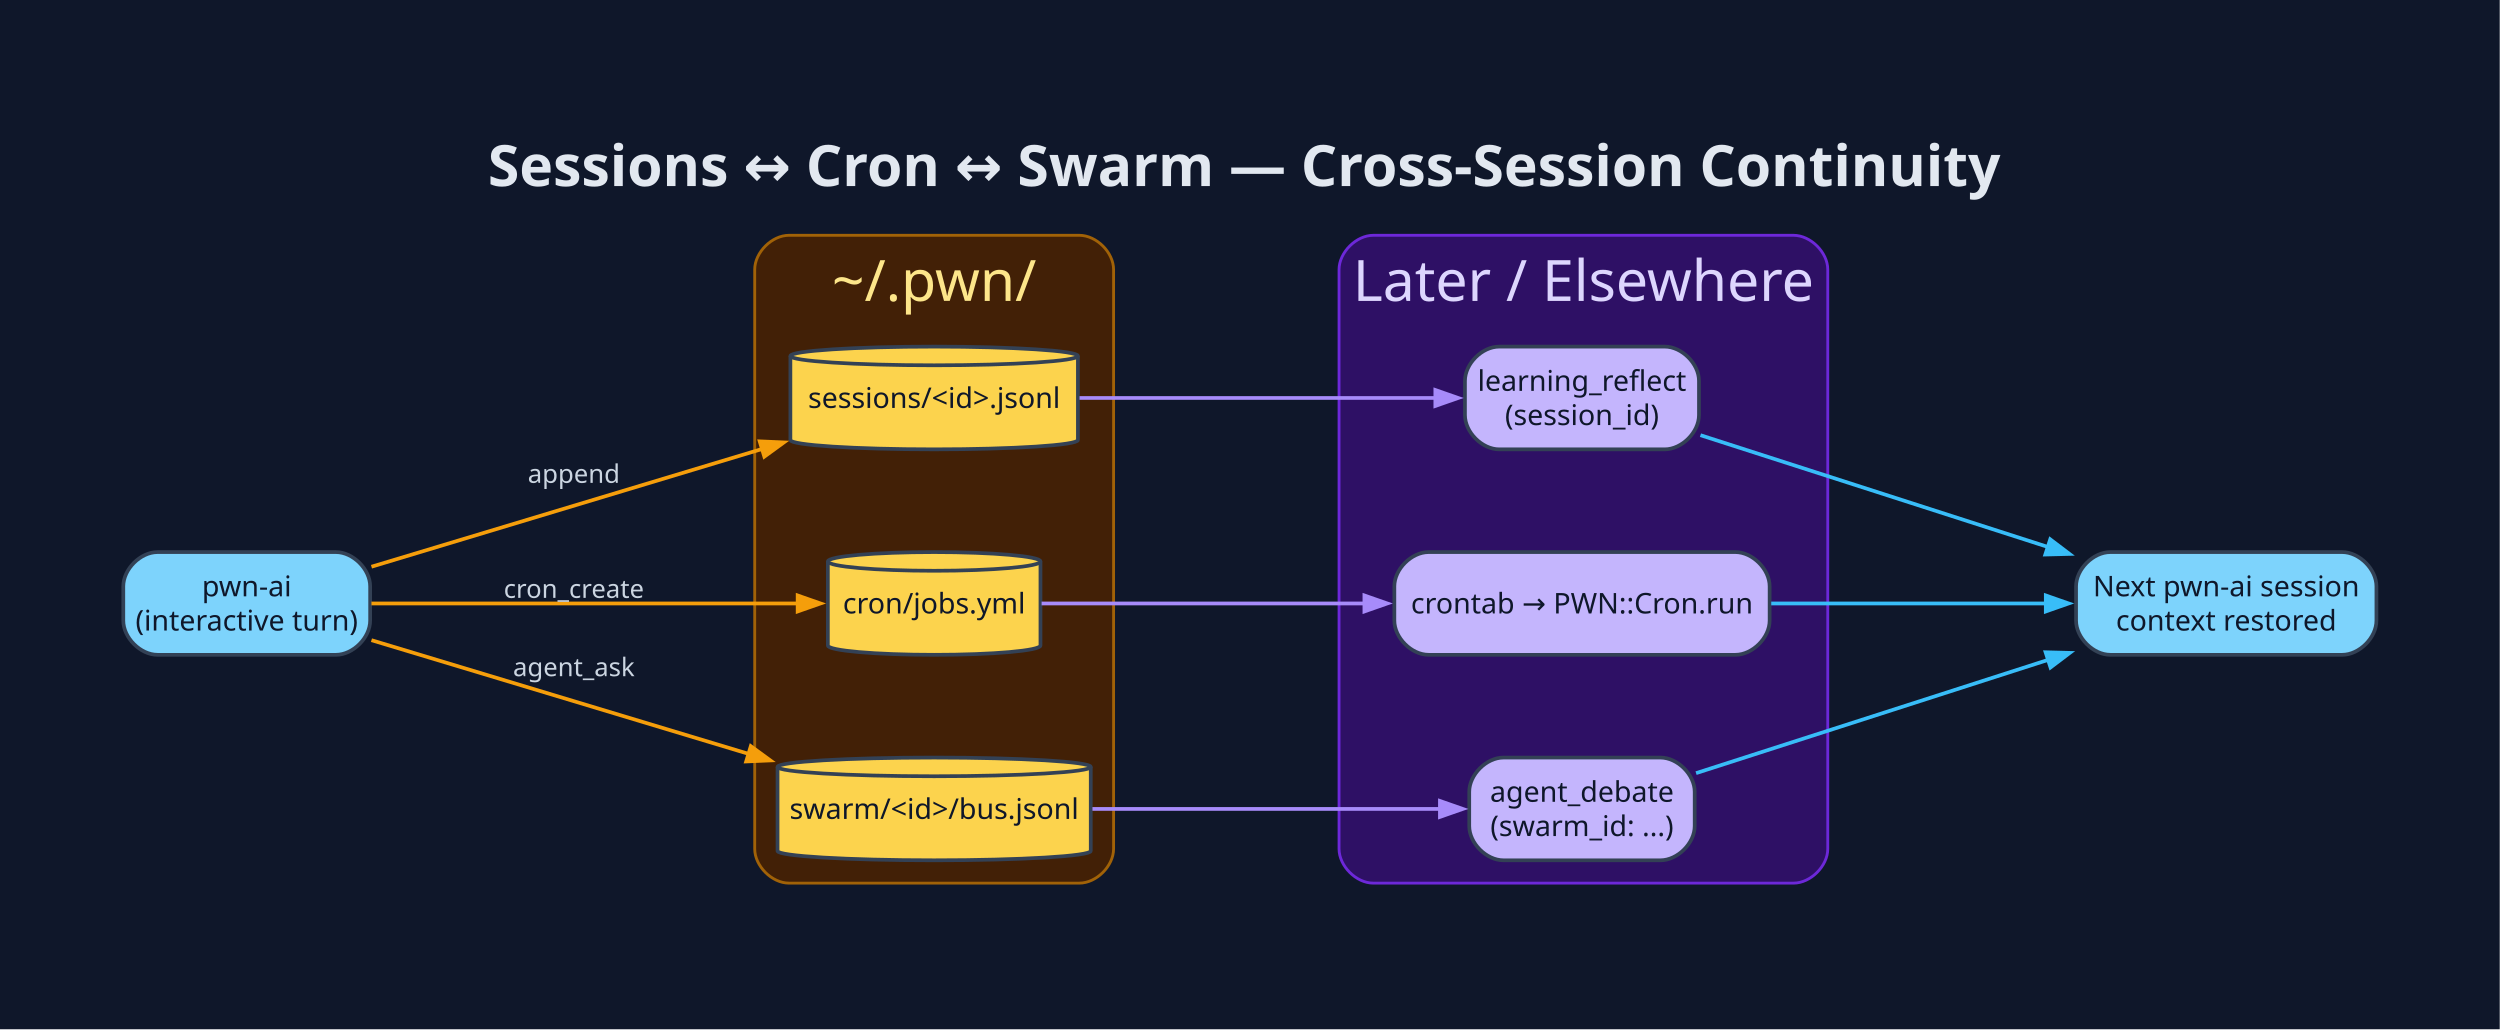
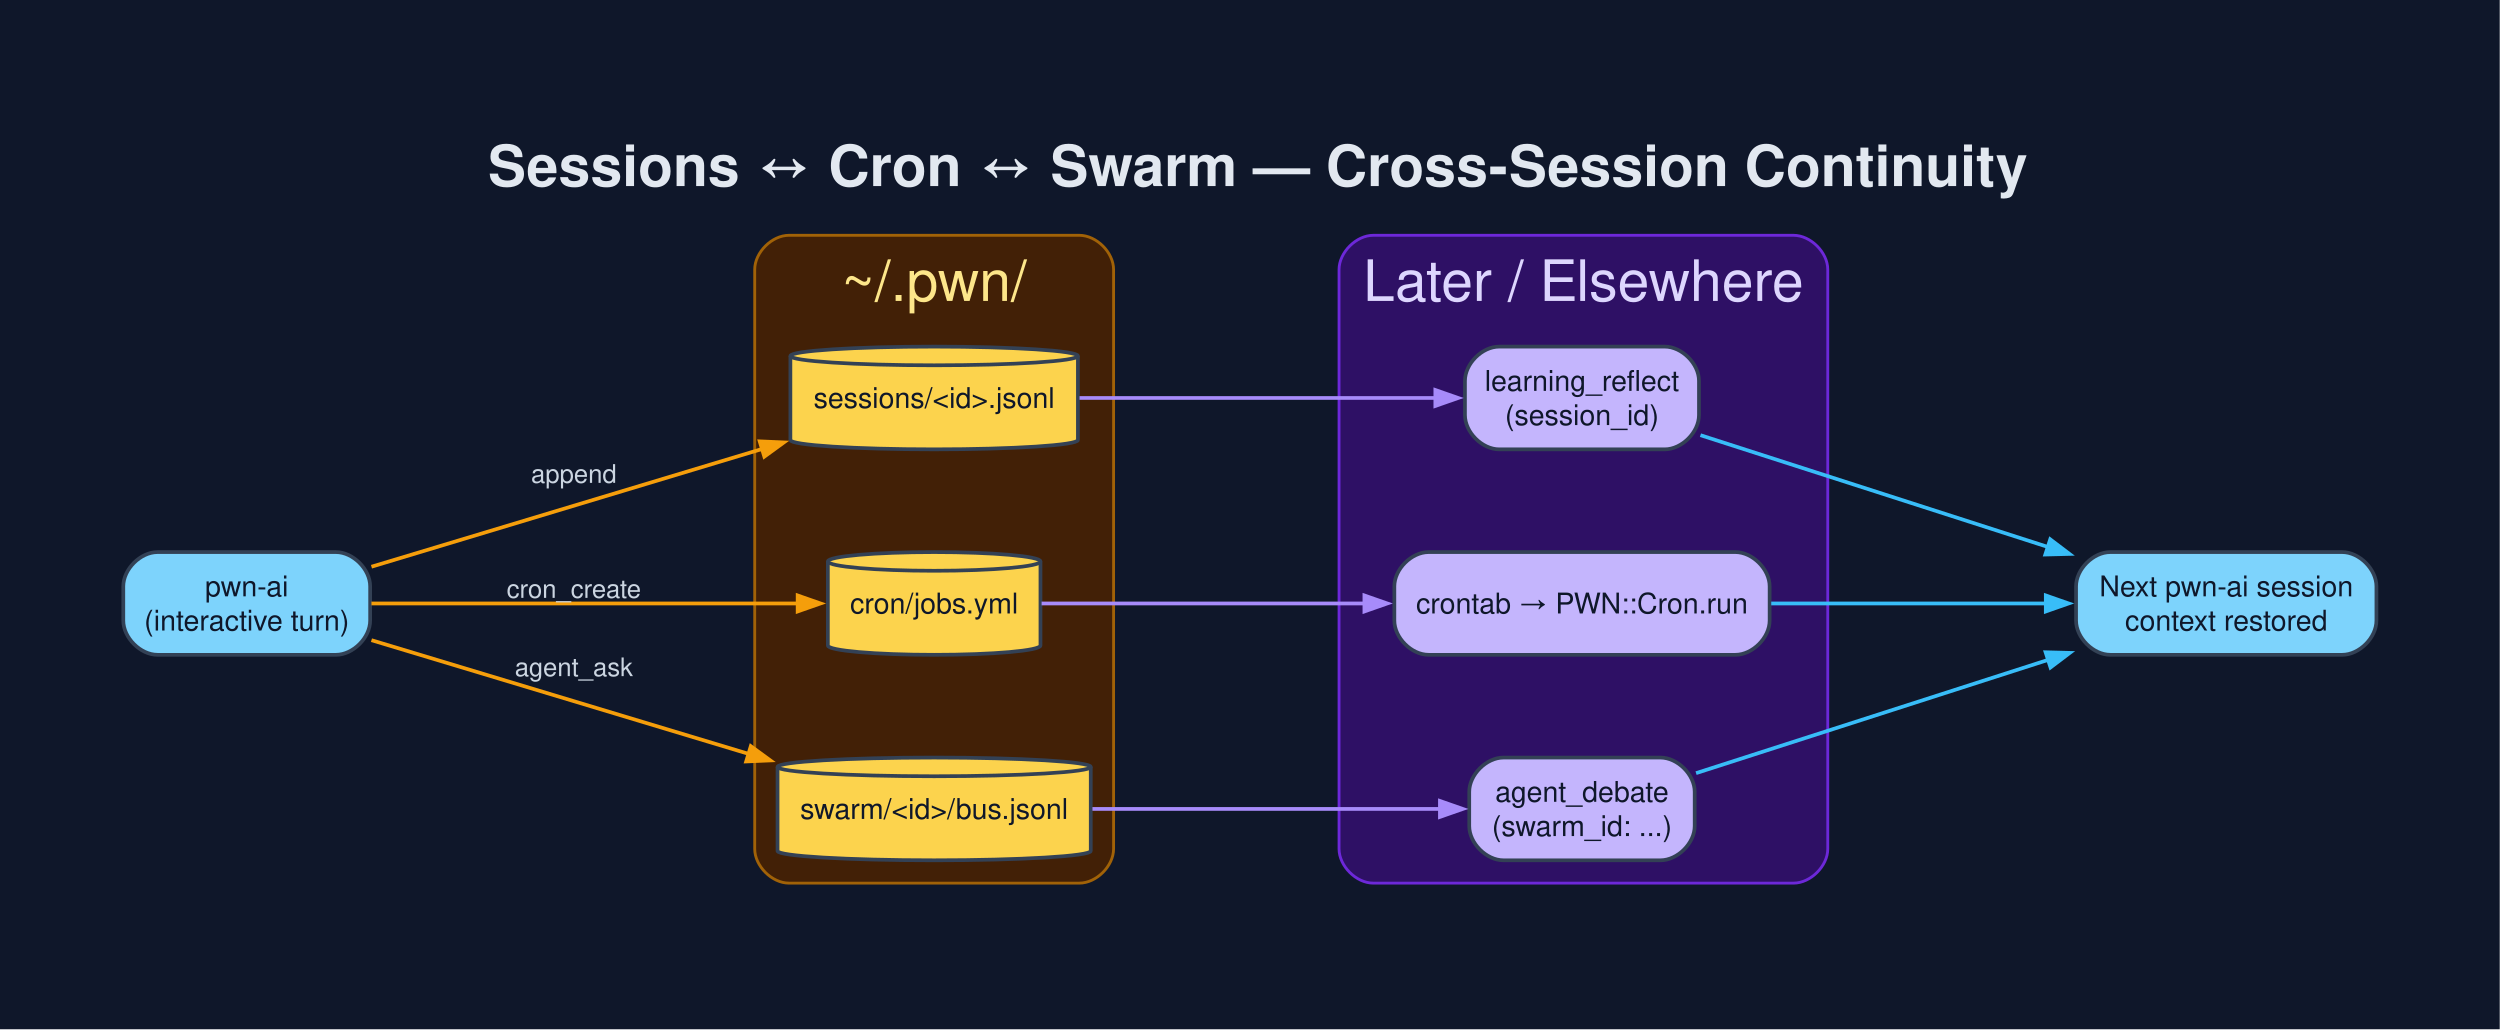
<svg xmlns="http://www.w3.org/2000/svg" width="876pt" height="361pt" viewBox="0.00 0.00 876.00 361.00">
  <g id="graph0" class="graph" transform="scale(1 1) rotate(0) translate(43.2 317.45)">
    <polygon fill="#0f172a" stroke="none" points="-43.2,43.2 -43.2,-317.45 832.7,-317.45 832.7,43.2 -43.2,43.2" />
-     <text xml:space="preserve" text-anchor="start" x="127.75" y="-252.25" font-family="sans-Serif" font-weight="bold" font-size="20.00" fill="#e2e8f0">Sessions ↔ Cron ↔ Swarm — Cross-Session Continuity</text>
+     <text xml:space="preserve" text-anchor="start" x="127.75" y="-252.25" font-family="Helvetica,sans-Serif" font-weight="bold" font-size="20.00" fill="#e2e8f0">Sessions ↔ Cron ↔ Swarm — Cross-Session Continuity</text>
    <g id="clust1" class="cluster">
      <path fill="#422006" stroke="#a16207" d="M233.25,-8C233.25,-8 335,-8 335,-8 341,-8 347,-14 347,-20 347,-20 347,-223 347,-223 347,-229 341,-235 335,-235 335,-235 233.25,-235 233.25,-235 227.25,-235 221.25,-229 221.25,-223 221.25,-223 221.25,-20 221.25,-20 221.25,-14 227.25,-8 233.25,-8" />
-       <text xml:space="preserve" text-anchor="middle" x="284.12" y="-212" font-family="sans-Serif" font-size="20.00" fill="#fde68a">~/.pwn/</text>
+       <text xml:space="preserve" text-anchor="middle" x="284.12" y="-212" font-family="Helvetica,sans-Serif" font-size="20.00" fill="#fde68a">~/.pwn/</text>
    </g>
    <g id="clust3" class="cluster">
      <path fill="#2e1065" stroke="#6d28d9" d="M438,-8C438,-8 585.25,-8 585.25,-8 591.25,-8 597.25,-14 597.25,-20 597.25,-20 597.25,-223 597.25,-223 597.25,-229 591.25,-235 585.25,-235 585.25,-235 438,-235 438,-235 432,-235 426,-229 426,-223 426,-223 426,-20 426,-20 426,-14 432,-8 438,-8" />
-       <text xml:space="preserve" text-anchor="middle" x="511.62" y="-212" font-family="sans-Serif" font-size="20.00" fill="#ddd6fe">Later / Elsewhere</text>
+       <text xml:space="preserve" text-anchor="middle" x="511.62" y="-212" font-family="Helvetica,sans-Serif" font-size="20.00" fill="#ddd6fe">Later / Elsewhere</text>
    </g>
    <g id="node1" class="node">
      <path fill="#7dd3fc" stroke="#334155" stroke-width="1.3" d="M74.5,-124C74.5,-124 12,-124 12,-124 6,-124 0,-118 0,-112 0,-112 0,-100 0,-100 0,-94 6,-88 12,-88 12,-88 74.5,-88 74.5,-88 80.5,-88 86.5,-94 86.5,-100 86.5,-100 86.5,-112 86.5,-112 86.5,-118 80.5,-124 74.5,-124" />
-       <text xml:space="preserve" text-anchor="middle" x="43.25" y="-108.5" font-family="sans-Serif" font-size="10.00" fill="#0f172a">pwn-ai</text>
-       <text xml:space="preserve" text-anchor="middle" x="43.25" y="-96.5" font-family="sans-Serif" font-size="10.00" fill="#0f172a">(interactive turn)</text>
+       <text xml:space="preserve" text-anchor="middle" x="43.25" y="-108.5" font-family="Helvetica,sans-Serif" font-size="10.00" fill="#0f172a">pwn-ai</text>
+       <text xml:space="preserve" text-anchor="middle" x="43.25" y="-96.5" font-family="Helvetica,sans-Serif" font-size="10.00" fill="#0f172a">(interactive turn)</text>
    </g>
    <g id="node2" class="node">
      <path fill="#fcd34d" stroke="#334155" stroke-width="1.3" d="M334.5,-192.73C334.5,-194.53 311.92,-196 284.12,-196 256.33,-196 233.75,-194.53 233.75,-192.73 233.75,-192.73 233.75,-163.27 233.75,-163.27 233.75,-161.47 256.33,-160 284.12,-160 311.92,-160 334.5,-161.47 334.5,-163.27 334.5,-163.27 334.5,-192.73 334.5,-192.73" />
      <path fill="none" stroke="#334155" stroke-width="1.3" d="M334.5,-192.73C334.5,-190.92 311.92,-189.45 284.12,-189.45 256.33,-189.45 233.75,-190.92 233.75,-192.73" />
-       <text xml:space="preserve" text-anchor="middle" x="284.12" y="-174.5" font-family="sans-Serif" font-size="10.00" fill="#0f172a">sessions/&lt;id&gt;.jsonl</text>
+       <text xml:space="preserve" text-anchor="middle" x="284.12" y="-174.5" font-family="Helvetica,sans-Serif" font-size="10.00" fill="#0f172a">sessions/&lt;id&gt;.jsonl</text>
    </g>
    <g id="edge1" class="edge">
      <path fill="none" stroke="#f59e0b" stroke-width="1.3" d="M86.96,-118.87C125.13,-130.38 181.45,-147.35 223.96,-160.17" />
      <polygon fill="#f59e0b" stroke="#f59e0b" stroke-width="1.3" points="223,-162.8 231.47,-162.43 224.62,-157.44 223,-162.8" />
-       <text xml:space="preserve" text-anchor="middle" x="157.88" y="-148.26" font-family="sans-Serif" font-size="9.00" fill="#cbd5e1">append</text>
+       <text xml:space="preserve" text-anchor="middle" x="157.88" y="-148.26" font-family="Helvetica,sans-Serif" font-size="9.00" fill="#cbd5e1">append</text>
    </g>
    <g id="node3" class="node">
      <path fill="#fcd34d" stroke="#334155" stroke-width="1.3" d="M321.38,-120.73C321.38,-122.53 304.68,-124 284.12,-124 263.57,-124 246.88,-122.53 246.88,-120.73 246.88,-120.73 246.88,-91.27 246.88,-91.27 246.88,-89.47 263.57,-88 284.12,-88 304.68,-88 321.38,-89.47 321.38,-91.27 321.38,-91.27 321.38,-120.73 321.38,-120.73" />
      <path fill="none" stroke="#334155" stroke-width="1.3" d="M321.38,-120.73C321.38,-118.92 304.68,-117.45 284.12,-117.45 263.57,-117.45 246.88,-118.92 246.88,-120.73" />
-       <text xml:space="preserve" text-anchor="middle" x="284.12" y="-102.5" font-family="sans-Serif" font-size="10.00" fill="#0f172a">cron/jobs.yml</text>
+       <text xml:space="preserve" text-anchor="middle" x="284.12" y="-102.5" font-family="Helvetica,sans-Serif" font-size="10.00" fill="#0f172a">cron/jobs.yml</text>
    </g>
    <g id="edge2" class="edge">
      <path fill="none" stroke="#f59e0b" stroke-width="1.3" d="M86.96,-106C129.04,-106 193.15,-106 236.53,-106" />
      <polygon fill="#f59e0b" stroke="#f59e0b" stroke-width="1.3" points="236.3,-108.8 244.3,-106 236.3,-103.2 236.3,-108.8" />
-       <text xml:space="preserve" text-anchor="middle" x="157.88" y="-107.95" font-family="sans-Serif" font-size="9.00" fill="#cbd5e1">cron_create</text>
+       <text xml:space="preserve" text-anchor="middle" x="157.88" y="-107.95" font-family="Helvetica,sans-Serif" font-size="9.00" fill="#cbd5e1">cron_create</text>
    </g>
    <g id="node4" class="node">
      <path fill="#fcd34d" stroke="#334155" stroke-width="1.3" d="M339,-48.73C339,-50.53 314.4,-52 284.12,-52 253.85,-52 229.25,-50.53 229.25,-48.73 229.25,-48.73 229.25,-19.27 229.25,-19.27 229.25,-17.47 253.85,-16 284.12,-16 314.4,-16 339,-17.47 339,-19.27 339,-19.27 339,-48.73 339,-48.73" />
      <path fill="none" stroke="#334155" stroke-width="1.3" d="M339,-48.73C339,-46.92 314.4,-45.45 284.12,-45.45 253.85,-45.45 229.25,-46.92 229.25,-48.73" />
-       <text xml:space="preserve" text-anchor="middle" x="284.12" y="-30.5" font-family="sans-Serif" font-size="10.00" fill="#0f172a">swarm/&lt;id&gt;/bus.jsonl</text>
+       <text xml:space="preserve" text-anchor="middle" x="284.12" y="-30.5" font-family="Helvetica,sans-Serif" font-size="10.00" fill="#0f172a">swarm/&lt;id&gt;/bus.jsonl</text>
    </g>
    <g id="edge3" class="edge">
      <path fill="none" stroke="#f59e0b" stroke-width="1.3" d="M86.96,-93.13C123.76,-82.03 177.42,-65.86 219.32,-53.23" />
      <polygon fill="#f59e0b" stroke="#f59e0b" stroke-width="1.3" points="219.88,-55.99 226.73,-51 218.26,-50.63 219.88,-55.99" />
-       <text xml:space="preserve" text-anchor="middle" x="157.88" y="-80.52" font-family="sans-Serif" font-size="9.00" fill="#cbd5e1">agent_ask</text>
+       <text xml:space="preserve" text-anchor="middle" x="157.88" y="-80.52" font-family="Helvetica,sans-Serif" font-size="9.00" fill="#cbd5e1">agent_ask</text>
    </g>
    <g id="node5" class="node">
      <path fill="#c4b5fd" stroke="#334155" stroke-width="1.3" d="M540.12,-196C540.12,-196 482.12,-196 482.12,-196 476.12,-196 470.12,-190 470.12,-184 470.12,-184 470.12,-172 470.12,-172 470.12,-166 476.12,-160 482.12,-160 482.12,-160 540.12,-160 540.12,-160 546.12,-160 552.12,-166 552.12,-172 552.12,-172 552.12,-184 552.12,-184 552.12,-190 546.12,-196 540.12,-196" />
-       <text xml:space="preserve" text-anchor="middle" x="511.12" y="-180.5" font-family="sans-Serif" font-size="10.00" fill="#0f172a">learning_reflect</text>
-       <text xml:space="preserve" text-anchor="middle" x="511.12" y="-168.5" font-family="sans-Serif" font-size="10.00" fill="#0f172a">(session_id)</text>
+       <text xml:space="preserve" text-anchor="middle" x="511.12" y="-180.5" font-family="Helvetica,sans-Serif" font-size="10.00" fill="#0f172a">learning_reflect</text>
+       <text xml:space="preserve" text-anchor="middle" x="511.12" y="-168.5" font-family="Helvetica,sans-Serif" font-size="10.00" fill="#0f172a">(session_id)</text>
    </g>
    <g id="edge4" class="edge">
      <path fill="none" stroke="#a78bfa" stroke-width="1.3" d="M335.06,-178C372.26,-178 422.84,-178 460.07,-178" />
      <polygon fill="#a78bfa" stroke="#a78bfa" stroke-width="1.3" points="459.74,-180.8 467.74,-178 459.74,-175.2 459.74,-180.8" />
    </g>
    <g id="node6" class="node">
      <path fill="#c4b5fd" stroke="#334155" stroke-width="1.3" d="M564.88,-124C564.88,-124 457.38,-124 457.38,-124 451.38,-124 445.38,-118 445.38,-112 445.38,-112 445.38,-100 445.38,-100 445.38,-94 451.38,-88 457.38,-88 457.38,-88 564.88,-88 564.88,-88 570.88,-88 576.88,-94 576.88,-100 576.88,-100 576.88,-112 576.88,-112 576.88,-118 570.88,-124 564.88,-124" />
-       <text xml:space="preserve" text-anchor="middle" x="511.12" y="-102.5" font-family="sans-Serif" font-size="10.00" fill="#0f172a">crontab → PWN::Cron.run</text>
+       <text xml:space="preserve" text-anchor="middle" x="511.12" y="-102.5" font-family="Helvetica,sans-Serif" font-size="10.00" fill="#0f172a">crontab → PWN::Cron.run</text>
    </g>
    <g id="edge5" class="edge">
      <path fill="none" stroke="#a78bfa" stroke-width="1.3" d="M321.78,-106C352.43,-106 397.14,-106 435.31,-106" />
      <polygon fill="#a78bfa" stroke="#a78bfa" stroke-width="1.3" points="434.89,-108.8 442.89,-106 434.89,-103.2 434.89,-108.8" />
    </g>
    <g id="node7" class="node">
      <path fill="#c4b5fd" stroke="#334155" stroke-width="1.3" d="M538.62,-52C538.62,-52 483.62,-52 483.62,-52 477.62,-52 471.62,-46 471.62,-40 471.62,-40 471.62,-28 471.62,-28 471.62,-22 477.62,-16 483.62,-16 483.62,-16 538.62,-16 538.62,-16 544.62,-16 550.62,-22 550.62,-28 550.62,-28 550.62,-40 550.62,-40 550.62,-46 544.62,-52 538.62,-52" />
-       <text xml:space="preserve" text-anchor="middle" x="511.12" y="-36.5" font-family="sans-Serif" font-size="10.00" fill="#0f172a">agent_debate</text>
-       <text xml:space="preserve" text-anchor="middle" x="511.12" y="-24.5" font-family="sans-Serif" font-size="10.00" fill="#0f172a">(swarm_id: ...)</text>
+       <text xml:space="preserve" text-anchor="middle" x="511.12" y="-36.5" font-family="Helvetica,sans-Serif" font-size="10.00" fill="#0f172a">agent_debate</text>
+       <text xml:space="preserve" text-anchor="middle" x="511.12" y="-24.5" font-family="Helvetica,sans-Serif" font-size="10.00" fill="#0f172a">(swarm_id: ...)</text>
    </g>
    <g id="edge6" class="edge">
      <path fill="none" stroke="#a78bfa" stroke-width="1.3" d="M339.59,-34C376.8,-34 425.67,-34 461.56,-34" />
      <polygon fill="#a78bfa" stroke="#a78bfa" stroke-width="1.3" points="461.35,-36.8 469.35,-34 461.35,-31.2 461.35,-36.8" />
    </g>
    <g id="node8" class="node">
      <path fill="#7dd3fc" stroke="#334155" stroke-width="1.3" d="M777.5,-124C777.5,-124 696.25,-124 696.25,-124 690.25,-124 684.25,-118 684.25,-112 684.25,-112 684.25,-100 684.25,-100 684.25,-94 690.25,-88 696.25,-88 696.25,-88 777.5,-88 777.5,-88 783.5,-88 789.5,-94 789.5,-100 789.5,-100 789.5,-112 789.5,-112 789.5,-118 783.5,-124 777.5,-124" />
-       <text xml:space="preserve" text-anchor="middle" x="736.88" y="-108.5" font-family="sans-Serif" font-size="10.00" fill="#0f172a">Next pwn-ai session</text>
-       <text xml:space="preserve" text-anchor="middle" x="736.88" y="-96.5" font-family="sans-Serif" font-size="10.00" fill="#0f172a">context restored</text>
+       <text xml:space="preserve" text-anchor="middle" x="736.88" y="-108.5" font-family="Helvetica,sans-Serif" font-size="10.00" fill="#0f172a">Next pwn-ai session</text>
+       <text xml:space="preserve" text-anchor="middle" x="736.88" y="-96.5" font-family="Helvetica,sans-Serif" font-size="10.00" fill="#0f172a">context restored</text>
    </g>
    <g id="edge7" class="edge">
      <path fill="none" stroke="#38bdf8" stroke-width="1.3" d="M552.64,-164.96C586.69,-154.01 635.86,-138.18 674.7,-125.69" />
      <polygon fill="#38bdf8" stroke="#38bdf8" stroke-width="1.3" points="675.2,-128.47 681.95,-123.35 673.48,-123.14 675.2,-128.47" />
    </g>
    <g id="edge8" class="edge">
      <path fill="none" stroke="#38bdf8" stroke-width="1.3" d="M577.44,-106C607.81,-106 643.74,-106 673.7,-106" />
      <polygon fill="#38bdf8" stroke="#38bdf8" stroke-width="1.3" points="673.65,-108.8 681.65,-106 673.65,-103.2 673.65,-108.8" />
    </g>
    <g id="edge9" class="edge">
      <path fill="none" stroke="#38bdf8" stroke-width="1.3" d="M551.1,-46.54C585.18,-57.51 635.24,-73.62 674.66,-86.3" />
      <polygon fill="#38bdf8" stroke="#38bdf8" stroke-width="1.3" points="673.58,-88.9 682.05,-88.68 675.3,-83.57 673.58,-88.9" />
    </g>
  </g>
</svg>
